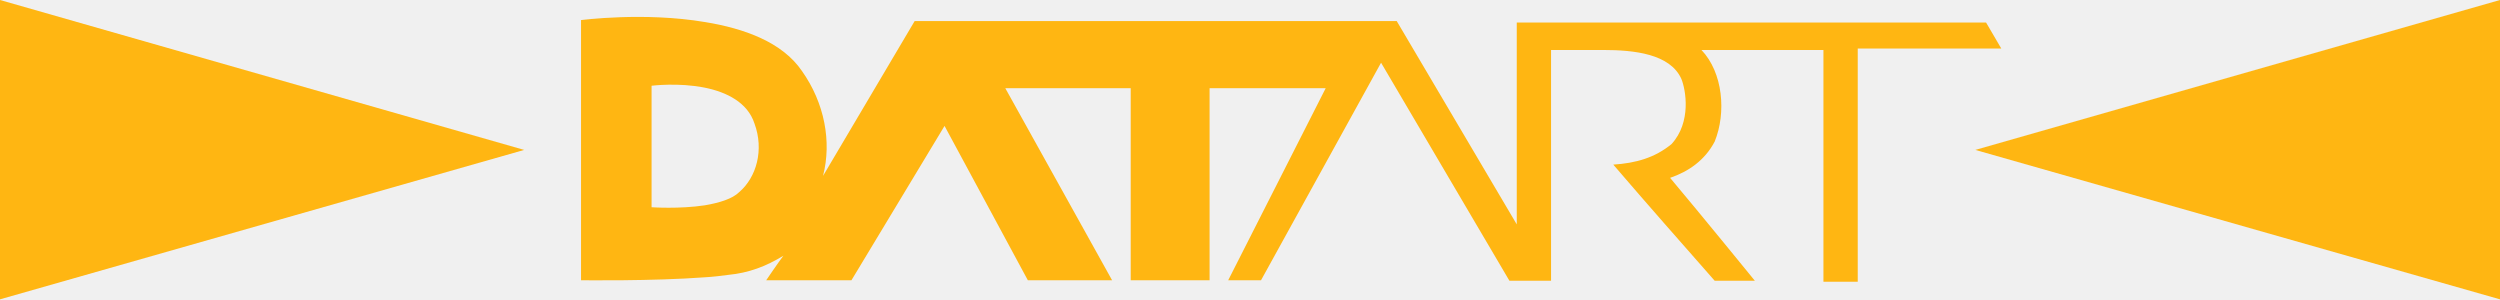
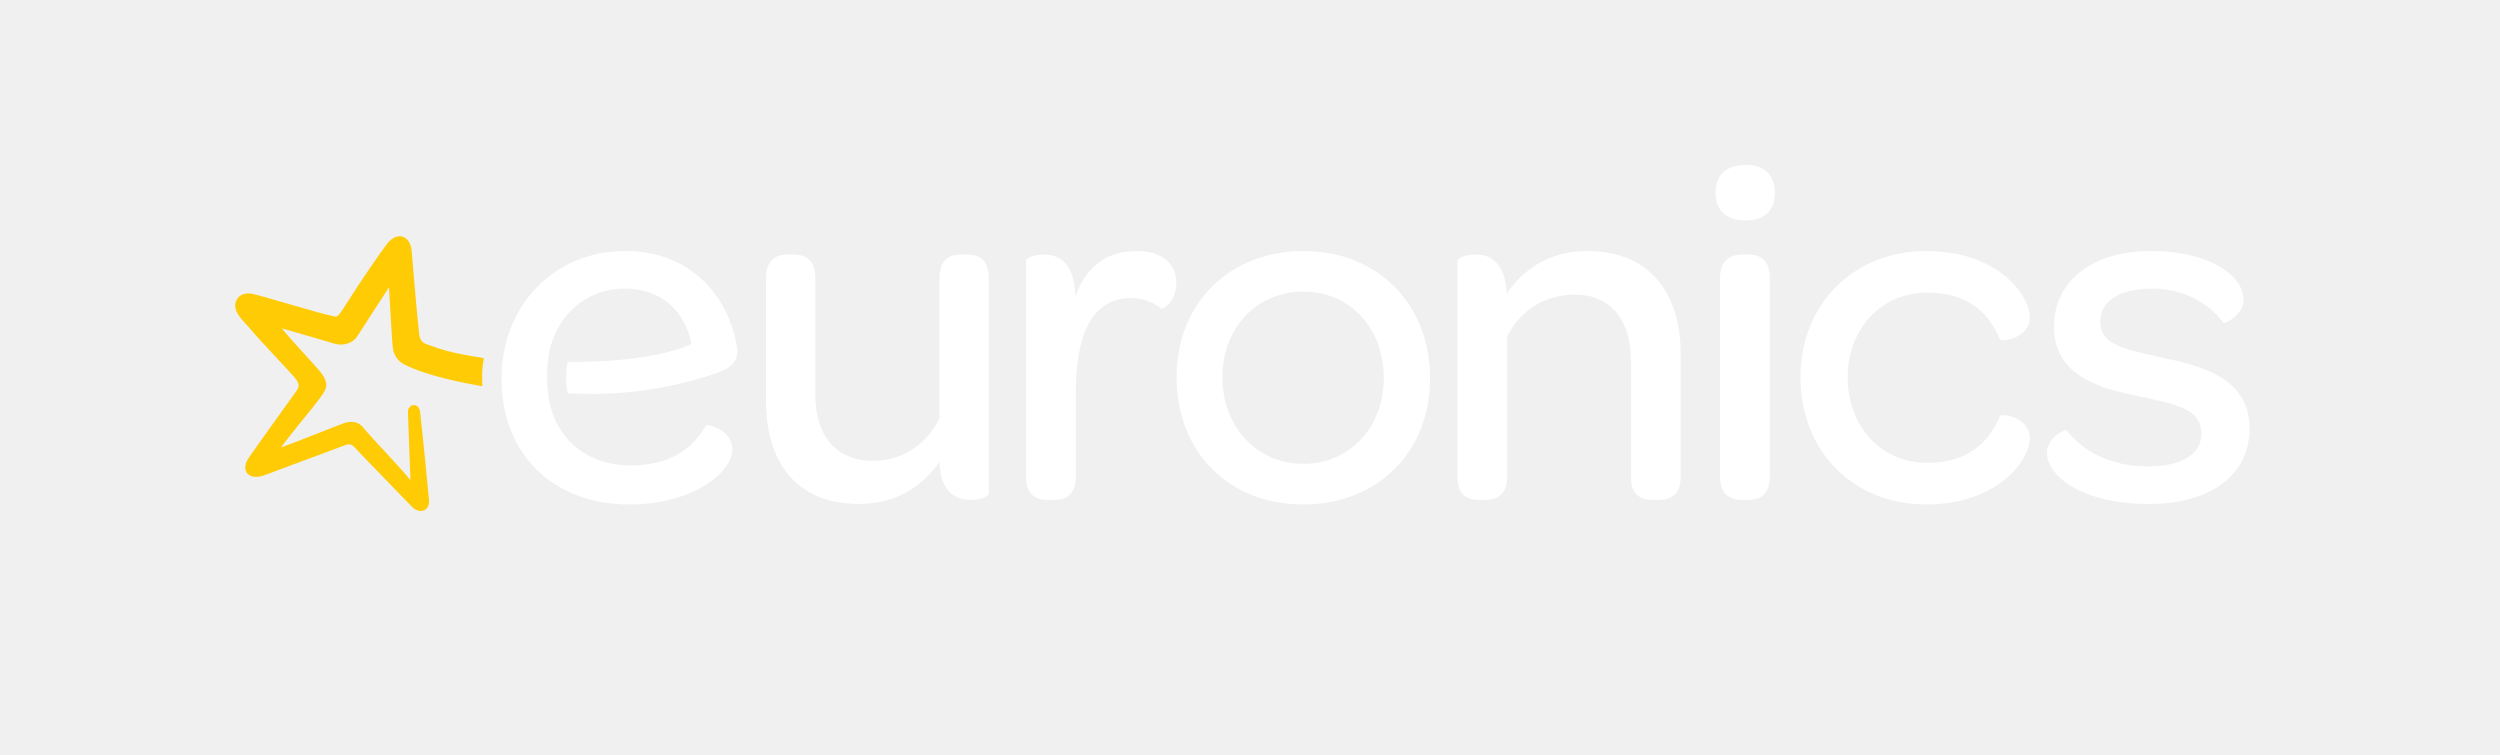
- <svg xmlns="http://www.w3.org/2000/svg" viewBox="0 0 778.749 93.243">
-   <g fill="#ffb612">
-     <path d="M230.281 59.823c-2.136 2.138-6.255 3.357-10.682 4.123-7.935 1.218-16.633.609-16.633.609v-37.846s8.391-1.07 16.633.609c6.715 1.374 13.277 4.579 15.414 11.14 3.051 8.242.61 16.789-4.731 21.366m388.384-52.801h-146.197v62.875l-37.389-63.334h-150.165l-28.537 48.224c2.746-10.682.459-22.739-6.563-32.657-6.104-9.004-18.005-13.276-30.215-15.261-18.924-3.205-38.61-.611-38.61-.611v81.036s22.281.305 38.61-.919c2.594-.149 5.036-.456 7.325-.76 6.259-.609 11.598-2.594 17.093-5.951-1.831 2.44-5.343 7.63-5.343 7.63h26.555l28.995-48.071 25.944 48.071h26.246l-33.267-59.824h39.069v59.824h24.569v-59.824h36.168l-30.369 59.824h10.226l37.389-67.759 39.981 67.911h12.973v-71.879h16.175c9.765 0 20.906 1.22 24.416 9.004 1.374 3.357 3.206 13.43-3.05 20.296-5.191 4.274-11.143 5.954-18.16 6.409 11.139 12.975 20.448 23.504 31.586 36.17h12.515s-17.398-21.365-26.401-32.047c5.8-1.984 10.834-5.495 13.886-11.294 3.664-9.004 2.596-21.517-4.119-28.537h37.999v72.183h10.682v-72.64h44.714l-4.73-8.088" />
-     <path d="M0 93.243l163.287-46.544-163.287-46.699v93.242z" />
-     <path d="M778.748 0l-163.439 46.699 163.439 46.544v-93.242z" />
-   </g>
+ <svg xmlns="http://www.w3.org/2000/svg" width="159" height="48" viewBox="0 0 159 48" fill="none">
+   <path d="M48.719 17.719C48.719 16.571 49.294 16.189 50.095 16.189H50.446C51.279 16.189 51.854 16.54 51.854 17.719V25.107C51.854 27.75 53.198 29.31 55.532 29.31C57.447 29.31 58.947 28.232 59.747 26.615C59.751 26.606 59.751 26.6 59.751 26.592V17.719C59.751 16.571 60.326 16.189 61.127 16.189H61.479C62.311 16.189 62.886 16.54 62.886 17.719V31.353C62.886 31.59 62.374 31.794 61.767 31.794C60.807 31.794 59.816 31.349 59.751 29.373C58.664 30.934 57.002 32.05 54.634 32.05C50.573 32.05 48.717 29.31 48.717 25.488V17.719H48.719ZM65.256 30.298C65.256 31.444 65.831 31.796 66.663 31.796H67.015C67.813 31.796 68.422 31.446 68.422 30.298V24.916C68.422 21.381 69.414 18.96 71.908 18.96C72.772 18.96 73.379 19.248 73.859 19.63C73.924 19.695 74.817 19.216 74.817 18.006C74.817 16.733 73.891 15.967 72.292 15.967C70.341 15.967 69.062 16.987 68.388 18.866C68.357 16.701 67.333 16.192 66.406 16.192C65.766 16.192 65.256 16.385 65.256 16.63V30.298ZM82.924 15.967C78.159 15.967 74.832 19.311 74.832 23.993C74.832 28.738 78.127 32.083 82.892 32.083C87.626 32.083 90.952 28.74 90.952 24.058C90.952 19.342 87.626 15.967 82.924 15.967ZM82.892 29.501C79.949 29.501 77.744 27.145 77.744 23.991C77.744 20.838 79.951 18.545 82.892 18.545C85.867 18.545 88.009 20.869 88.009 24.053C88.009 27.177 85.833 29.501 82.892 29.501ZM92.692 30.298C92.692 31.444 93.267 31.794 94.099 31.794H94.451C95.249 31.794 95.858 31.444 95.858 30.298V21.413C96.627 19.82 98.161 18.738 100.177 18.738C102.416 18.738 103.726 20.33 103.726 22.91V30.298C103.726 31.444 104.301 31.794 105.133 31.794H105.485C106.284 31.794 106.892 31.444 106.892 30.298V22.526C106.892 18.736 105.005 15.967 100.943 15.965C98.576 15.965 96.882 17.113 95.826 18.673C95.732 16.666 94.771 16.189 93.844 16.189C93.204 16.189 92.692 16.389 92.692 16.634V30.298ZM109.106 12.271C109.106 13.385 109.81 14.023 110.994 14.023C112.209 14.023 112.881 13.418 112.881 12.271C112.881 11.124 112.209 10.488 111.025 10.488C109.81 10.488 109.106 11.126 109.106 12.271ZM109.393 30.298C109.393 31.444 110 31.796 110.832 31.796H111.152C111.982 31.796 112.559 31.446 112.559 30.298V17.719C112.559 16.54 111.984 16.189 111.152 16.189H110.832C110 16.189 109.393 16.571 109.393 17.719V30.298ZM122.506 15.967C117.901 15.967 114.51 19.342 114.51 23.993C114.51 28.706 117.868 32.081 122.506 32.081C127.048 32.081 129.094 29.279 129.094 27.878C129.094 26.508 127.303 26.285 127.206 26.445C126.503 28.131 125.159 29.438 122.567 29.438C119.658 29.438 117.514 27.145 117.514 23.993C117.514 20.871 119.688 18.61 122.567 18.61C125.19 18.61 126.503 19.915 127.206 21.604C127.303 21.763 129.094 21.509 129.094 20.202C129.094 18.77 127.08 15.967 122.506 15.967ZM131.417 27.364C131.244 27.349 130.187 27.857 130.187 28.802C130.187 30.267 132.395 32.052 136.679 32.052C140.646 32.052 143.075 30.172 143.075 27.244C143.075 23.932 139.78 23.231 137.415 22.721C134.92 22.18 133.576 21.861 133.576 20.46C133.576 19.187 134.729 18.358 136.903 18.358C138.847 18.358 140.444 19.246 141.402 20.513C141.409 20.521 141.413 20.527 141.421 20.532C141.552 20.582 142.692 20.016 142.692 19.059C142.692 17.626 140.709 15.969 136.774 15.969C133.033 15.969 130.634 17.912 130.634 20.777C130.634 24.026 133.768 24.727 136.039 25.205C138.567 25.746 140.006 26.034 140.006 27.594C140.006 28.868 138.79 29.665 136.616 29.665C134.196 29.665 132.473 28.685 131.449 27.389C131.44 27.374 131.432 27.364 131.417 27.364ZM45.473 23.768C47.011 23.263 46.979 22.554 46.817 21.778C46.345 19.275 44.299 15.967 39.764 15.967C35.222 15.967 31.898 19.439 31.898 24.089C31.898 28.866 35.159 32.081 40.021 32.083C44.211 32.083 46.579 29.95 46.579 28.612C46.579 27.399 45.266 27.051 44.971 27.043C44.938 27.043 44.908 27.061 44.891 27.091C44.089 28.444 42.745 29.6 40.086 29.6C37.198 29.6 35.1 27.716 34.849 24.918L34.847 24.916C34.771 24.188 34.78 23.456 34.875 22.719C35.258 20.171 37.209 18.356 39.737 18.356C41.986 18.356 43.516 19.688 43.962 21.805C43.971 21.845 43.952 21.887 43.914 21.903C41.327 23.087 36.558 23.021 36.132 23.013C36.113 23.013 36.099 23.026 36.094 23.045C35.97 23.584 35.995 24.442 36.094 24.97C36.099 24.993 36.117 25.008 36.141 25.01C39.14 25.163 42.035 24.897 45.473 23.768Z" fill="white" />
+   <path d="M25.945 26.241C25.911 25.679 26.642 25.547 26.718 26.206C26.884 27.638 27.249 31.326 27.287 31.836C27.333 32.467 26.703 32.75 26.193 32.222C26.067 32.092 22.823 28.754 22.585 28.486C22.351 28.224 22.207 28.219 21.908 28.326C21.774 28.372 18.405 29.637 16.851 30.212C15.761 30.615 15.283 29.895 15.82 29.117C16.604 27.982 18.805 24.943 18.873 24.836C19.056 24.548 19.05 24.383 18.723 23.991C18.487 23.707 16.381 21.486 15.949 20.955C15.595 20.521 14.847 19.917 14.971 19.29C15.068 18.803 15.521 18.6 15.974 18.673C16.577 18.772 20.238 19.93 21.289 20.131C21.508 20.173 21.654 19.906 22.009 19.348C23.149 17.57 24.141 16.133 24.603 15.527C25.237 14.69 26.098 14.933 26.183 15.984C26.29 17.341 26.524 20.009 26.657 21.224C26.692 21.557 26.825 21.784 27.112 21.884C27.982 22.195 28.576 22.44 30.712 22.765C30.745 22.77 30.771 22.803 30.765 22.837C30.621 23.611 30.663 24.284 30.682 24.498C30.684 24.534 30.657 24.563 30.621 24.557C29.475 24.353 27.139 23.907 25.702 23.174C25.342 22.992 25.085 22.652 25.001 22.237C24.933 21.897 24.803 19.233 24.74 18.266C24.143 19.187 22.787 21.297 22.698 21.427C22.496 21.725 21.961 22.063 21.23 21.845C20.868 21.735 18.618 21.077 17.921 20.882C18.439 21.534 20.103 23.319 20.312 23.571C20.562 23.875 20.773 24.206 20.752 24.53C20.729 24.863 20.444 25.163 20.263 25.429C20.017 25.792 18.327 27.796 17.874 28.46C18.727 28.156 21.451 27.064 21.856 26.921C22.454 26.713 22.837 26.875 23.105 27.198C23.779 28.012 25.624 29.899 26.105 30.546L25.945 26.241Z" fill="#FFCB05" />
</svg>
